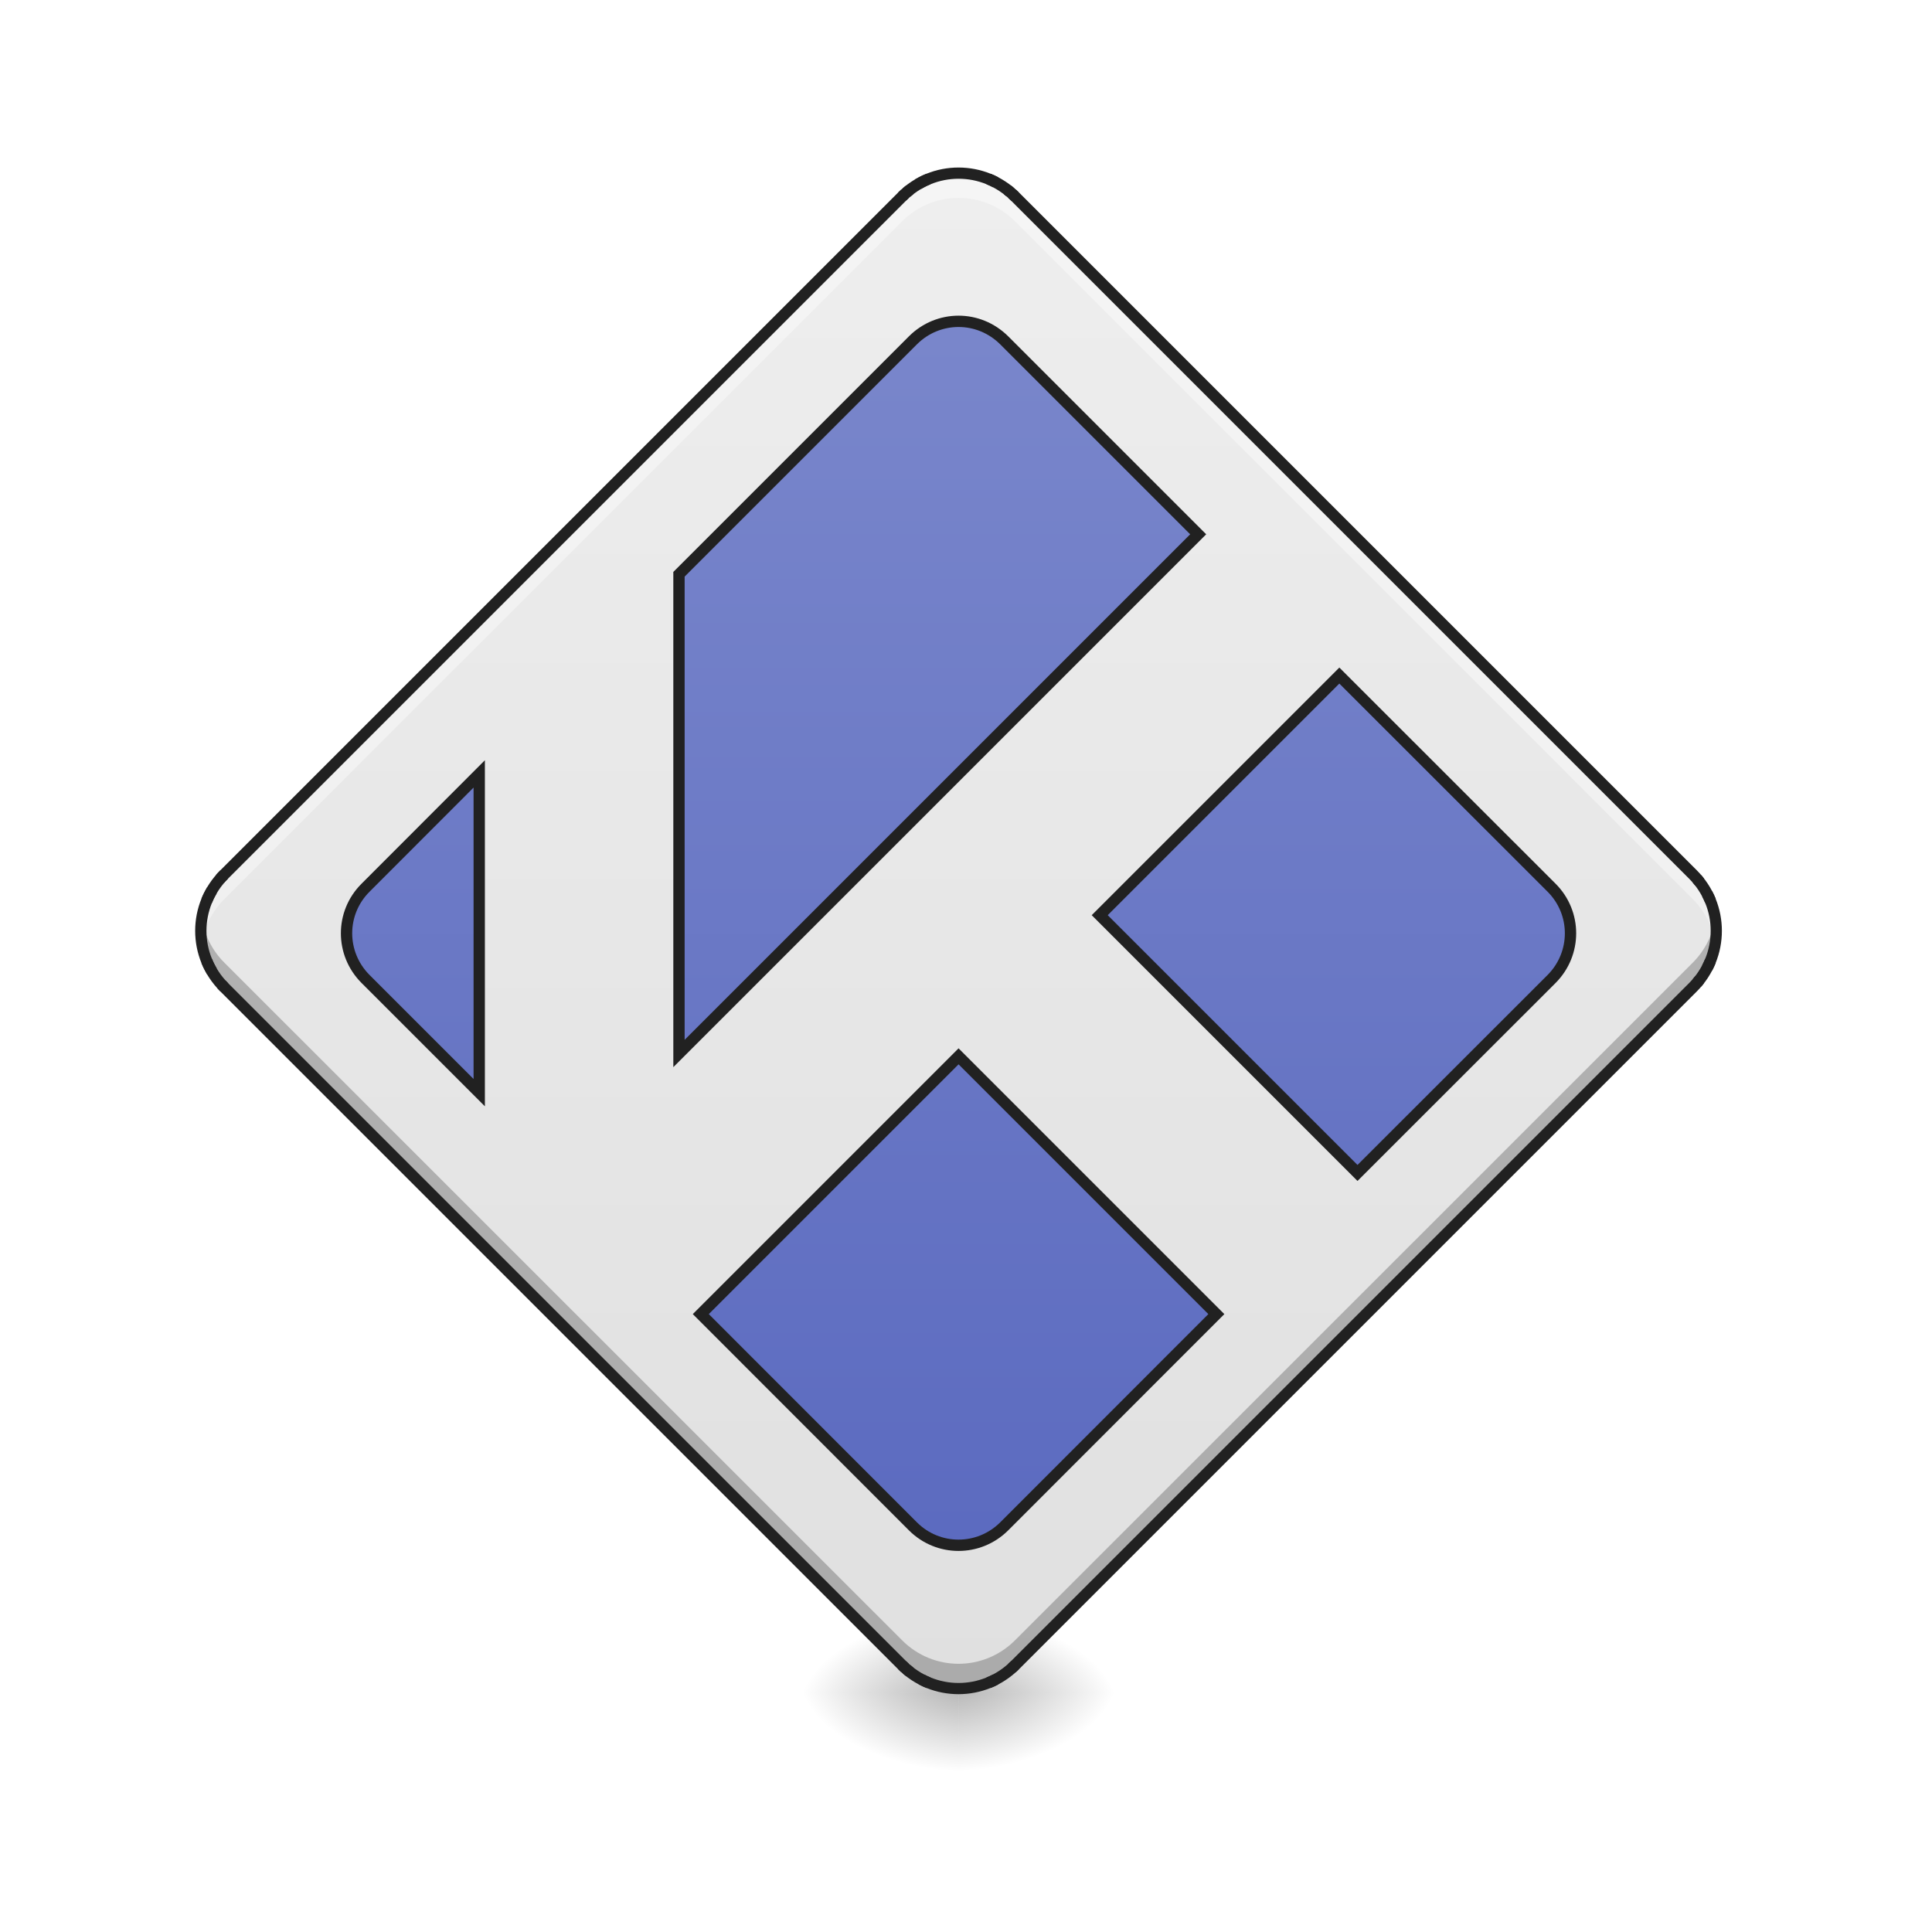
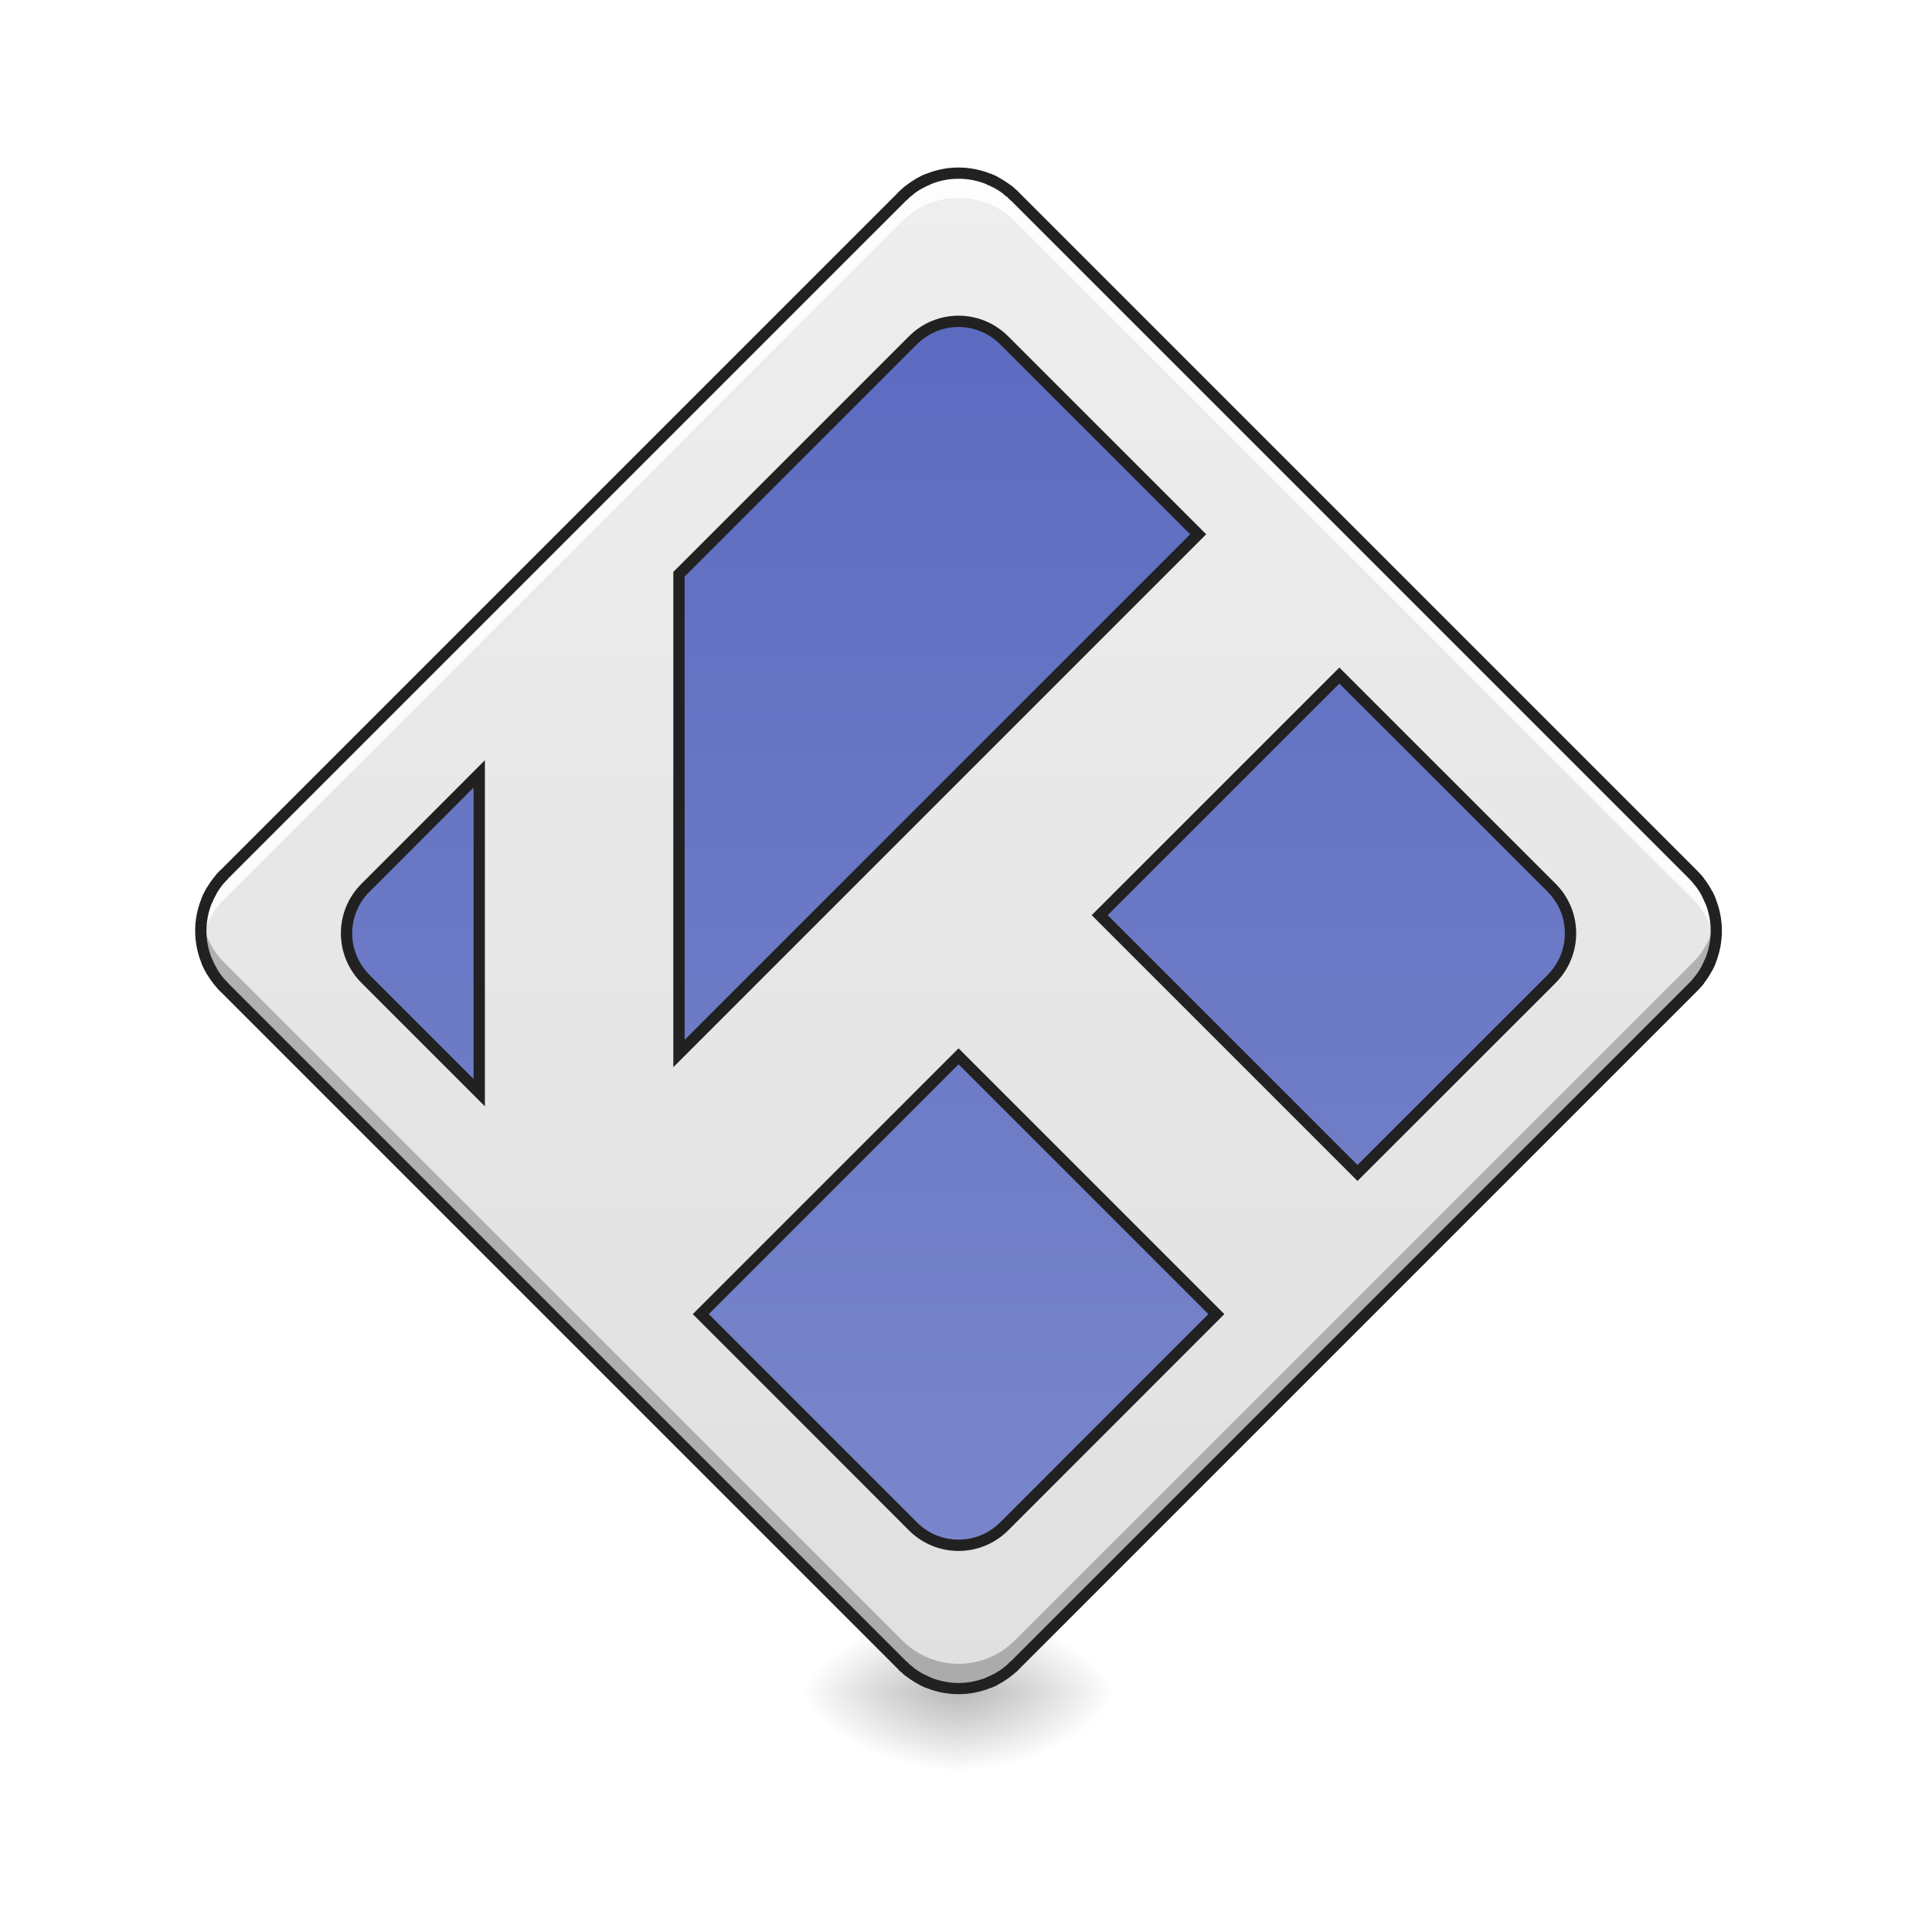
<svg xmlns="http://www.w3.org/2000/svg" width="64pt" height="64pt" viewBox="0 0 64 64" version="1.1">
  <defs>
    <radialGradient id="radial0" gradientUnits="userSpaceOnUse" cx="450.909" cy="189.579" fx="450.909" fy="189.579" r="21.167" gradientTransform="matrix(0.000000348341,-0.156265,-0.281277,-0.000000203077,84.41565,127.1907)">
      <stop offset="0" style="stop-color:rgb(0%,0%,0%);stop-opacity:0.314;" />
      <stop offset="0.222" style="stop-color:rgb(0%,0%,0%);stop-opacity:0.275;" />
      <stop offset="1" style="stop-color:rgb(0%,0%,0%);stop-opacity:0;" />
    </radialGradient>
    <radialGradient id="radial1" gradientUnits="userSpaceOnUse" cx="450.909" cy="189.579" fx="450.909" fy="189.579" r="21.167" gradientTransform="matrix(-0.000000348341,0.156265,0.281277,0.000000203077,-20.90958,-15.05496)">
      <stop offset="0" style="stop-color:rgb(0%,0%,0%);stop-opacity:0.314;" />
      <stop offset="0.222" style="stop-color:rgb(0%,0%,0%);stop-opacity:0.275;" />
      <stop offset="1" style="stop-color:rgb(0%,0%,0%);stop-opacity:0;" />
    </radialGradient>
    <radialGradient id="radial2" gradientUnits="userSpaceOnUse" cx="450.909" cy="189.579" fx="450.909" fy="189.579" r="21.167" gradientTransform="matrix(-0.000000348341,-0.156265,0.281277,-0.000000203077,-20.90958,127.1907)">
      <stop offset="0" style="stop-color:rgb(0%,0%,0%);stop-opacity:0.314;" />
      <stop offset="0.222" style="stop-color:rgb(0%,0%,0%);stop-opacity:0.275;" />
      <stop offset="1" style="stop-color:rgb(0%,0%,0%);stop-opacity:0;" />
    </radialGradient>
    <radialGradient id="radial3" gradientUnits="userSpaceOnUse" cx="450.909" cy="189.579" fx="450.909" fy="189.579" r="21.167" gradientTransform="matrix(0.000000348341,0.156265,-0.281277,0.000000203077,84.41565,-15.05496)">
      <stop offset="0" style="stop-color:rgb(0%,0%,0%);stop-opacity:0.314;" />
      <stop offset="0.222" style="stop-color:rgb(0%,0%,0%);stop-opacity:0.275;" />
      <stop offset="1" style="stop-color:rgb(0%,0%,0%);stop-opacity:0;" />
    </radialGradient>
    <linearGradient id="linear0" gradientUnits="userSpaceOnUse" x1="111.281" y1="164.553" x2="395.656" y2="-119.822" gradientTransform="matrix(0.0883968,-0.0883968,0.0883968,0.0883968,7.370254,51.3588)">
      <stop offset="0" style="stop-color:rgb(87.843%,87.843%,87.843%);stop-opacity:1;" />
      <stop offset="1" style="stop-color:rgb(93.333%,93.333%,93.333%);stop-opacity:1;" />
    </linearGradient>
-     <linearGradient id="linear1" gradientUnits="userSpaceOnUse" x1="141.215" y1="134.618" x2="365.721" y2="-89.888" gradientTransform="matrix(0.707107,-0.707107,0.707107,0.707107,58.95645,195.8312)">
+     <linearGradient id="linear1" gradientUnits="userSpaceOnUse" x1="369.463" y1="-93.63" x2="137.473" y2="138.36" gradientTransform="matrix(0.707107,-0.707107,0.707107,0.707107,58.95645,195.8312)">
      <stop offset="0" style="stop-color:rgb(36.078%,41.961%,75.294%);stop-opacity:1;" />
      <stop offset="1" style="stop-color:rgb(47.451%,52.549%,79.608%);stop-opacity:1;" />
    </linearGradient>
  </defs>
  <g id="surface1">
    <path style=" stroke:none;fill-rule:nonzero;fill:url(#radial0);" d="M 31.754 56.066 L 37.047 56.066 L 37.047 53.422 L 31.754 53.422 Z M 31.754 56.066 " />
    <path style=" stroke:none;fill-rule:nonzero;fill:url(#radial1);" d="M 31.754 56.066 L 26.461 56.066 L 26.461 58.715 L 31.754 58.715 Z M 31.754 56.066 " />
    <path style=" stroke:none;fill-rule:nonzero;fill:url(#radial2);" d="M 31.754 56.066 L 26.461 56.066 L 26.461 53.422 L 31.754 53.422 Z M 31.754 56.066 " />
    <path style=" stroke:none;fill-rule:nonzero;fill:url(#radial3);" d="M 31.754 56.066 L 37.047 56.066 L 37.047 58.715 L 31.754 58.715 Z M 31.754 56.066 " />
    <path style=" stroke:none;fill-rule:nonzero;fill:url(#linear0);" d="M 7.43 28.965 L 29.883 6.512 C 30.914 5.48 32.59 5.48 33.625 6.512 L 56.078 28.965 C 57.109 30 57.109 31.672 56.078 32.707 L 33.625 55.16 C 32.59 56.191 30.914 56.191 29.883 55.16 L 7.43 32.707 C 6.395 31.672 6.395 30 7.43 28.965 Z M 7.43 28.965 " />
-     <path style=" stroke:none;fill-rule:nonzero;fill:rgb(100%,100%,100%);fill-opacity:0.392;" d="M 31.754 5.734 C 31.078 5.734 30.398 5.992 29.883 6.512 L 7.43 28.965 C 6.805 29.59 6.559 30.441 6.684 31.246 C 6.77 30.711 7.016 30.199 7.43 29.785 L 29.883 7.332 C 30.918 6.297 32.586 6.297 33.625 7.332 L 56.078 29.785 C 56.488 30.199 56.738 30.711 56.82 31.246 C 56.949 30.441 56.699 29.59 56.078 28.965 L 33.625 6.512 C 33.105 5.992 32.43 5.734 31.754 5.734 Z M 31.754 5.734 " />
+     <path style=" stroke:none;fill-rule:nonzero;fill:rgb(100%,100%,100%);fill-opacity:0.863;" d="M 31.754 5.734 C 31.078 5.734 30.398 5.992 29.883 6.512 L 7.43 28.965 C 6.805 29.59 6.559 30.441 6.684 31.246 C 6.77 30.711 7.016 30.199 7.43 29.785 L 29.883 7.332 C 30.918 6.297 32.586 6.297 33.625 7.332 L 56.078 29.785 C 56.488 30.199 56.738 30.711 56.82 31.246 C 56.949 30.441 56.699 29.59 56.078 28.965 L 33.625 6.512 C 33.105 5.992 32.43 5.734 31.754 5.734 Z M 31.754 5.734 " />
    <path style=" stroke:none;fill-rule:nonzero;fill:rgb(0%,0%,0%);fill-opacity:0.235;" d="M 31.754 55.938 C 31.078 55.938 30.398 55.676 29.883 55.156 L 7.43 32.707 C 6.805 32.082 6.559 31.23 6.684 30.426 C 6.77 30.957 7.016 31.473 7.43 31.887 L 29.883 54.336 C 30.918 55.375 32.586 55.375 33.625 54.336 L 56.078 31.887 C 56.488 31.473 56.738 30.957 56.82 30.426 C 56.949 31.23 56.699 32.082 56.078 32.707 L 33.625 55.156 C 33.105 55.676 32.43 55.938 31.754 55.938 Z M 31.754 55.938 " />
    <path style=" stroke:none;fill-rule:nonzero;fill:rgb(12.941%,12.941%,12.941%);fill-opacity:1;" d="M 7.297 28.832 C 6.188 29.941 6.188 31.73 7.297 32.84 L 29.75 55.293 C 30.855 56.398 32.648 56.398 33.758 55.293 L 56.211 32.84 C 57.316 31.73 57.316 29.941 56.211 28.832 L 33.758 6.379 C 32.648 5.273 30.855 5.273 29.75 6.379 Z M 7.562 29.098 L 30.016 6.645 C 30.98 5.68 32.527 5.68 33.492 6.645 L 55.945 29.098 C 56.91 30.062 56.91 31.609 55.945 32.574 L 33.492 55.027 C 32.527 55.992 30.98 55.992 30.016 55.027 L 7.562 32.574 C 6.598 31.609 6.598 30.062 7.562 29.098 Z M 7.562 29.098 " />
    <path style="fill-rule:nonzero;fill:url(#linear1);stroke-width:3;stroke-linecap:round;stroke-linejoin:miter;stroke:rgb(12.941%,12.941%,12.941%);stroke-opacity:1;stroke-miterlimit:4;" d="M 246.039 -167.567 C 245.102 -167.192 244.164 -166.723 243.258 -166.192 C 244.164 -166.723 245.102 -167.192 246.039 -167.567 Z M 261.944 -167.567 C 262.6 -167.317 263.225 -167.036 263.85 -166.692 C 263.225 -167.036 262.6 -167.317 261.944 -167.567 Z M 241.071 -164.692 C 240.79 -164.474 240.508 -164.255 240.227 -164.005 C 240.508 -164.255 240.79 -164.474 241.071 -164.692 Z M 266.943 -164.692 C 267.224 -164.474 267.506 -164.255 267.756 -164.005 C 267.506 -164.255 267.224 -164.474 266.943 -164.692 Z M 239.821 -163.661 C 239.571 -163.411 239.29 -163.161 239.04 -162.911 C 239.29 -163.161 239.571 -163.411 239.821 -163.661 Z M 268.162 -163.661 C 268.443 -163.411 268.693 -163.161 268.974 -162.911 C 268.693 -163.161 268.443 -163.411 268.162 -163.661 Z M 254.007 -129.852 C 249.632 -129.852 245.258 -128.165 241.914 -124.821 L 179.92 -62.827 L 179.92 64.161 L 246.508 -2.427 C 246.508 -2.427 246.508 -2.427 246.539 -2.458 L 317.501 -73.42 L 266.1 -124.821 C 262.725 -128.165 258.382 -129.852 254.007 -129.852 Z M 354.904 -35.986 L 291.41 27.508 L 359.716 95.814 L 411.148 44.413 C 417.835 37.695 417.835 26.914 411.148 20.228 Z M 126.988 -9.926 L 96.866 20.228 C 90.148 26.914 90.148 37.695 96.866 44.413 L 126.988 74.535 Z M 59.432 16.697 C 59.026 17.072 58.682 17.478 58.307 17.884 C 58.682 17.478 59.026 17.072 59.432 16.697 Z M 449.676 17.884 C 449.926 18.165 450.145 18.446 450.363 18.728 C 450.145 18.446 449.926 18.165 449.676 17.884 Z M 56.151 20.915 C 55.62 21.821 55.151 22.759 54.776 23.696 C 55.151 22.759 55.62 21.821 56.151 20.915 Z M 452.363 21.821 C 452.676 22.446 452.988 23.071 453.238 23.696 C 452.988 23.071 452.676 22.446 452.363 21.821 Z M 54.776 39.632 C 55.151 40.569 55.62 41.507 56.151 42.413 C 55.62 41.507 55.151 40.569 54.776 39.632 Z M 453.238 39.632 C 452.988 40.257 452.676 40.882 452.363 41.507 C 452.676 40.882 452.988 40.257 453.238 39.632 Z M 450.363 44.6 C 450.145 44.881 449.926 45.163 449.676 45.444 C 449.926 45.163 450.145 44.881 450.363 44.6 Z M 58.682 45.85 C 58.932 46.1 59.182 46.381 59.432 46.631 C 59.182 46.381 58.932 46.1 58.682 45.85 Z M 254.007 64.911 L 185.701 133.217 L 241.914 189.461 C 248.601 196.148 259.381 196.148 266.1 189.461 L 322.313 133.217 Z M 239.04 226.239 C 239.29 226.489 239.571 226.739 239.821 226.989 C 239.571 226.739 239.29 226.489 239.04 226.239 Z M 268.974 226.239 C 268.693 226.489 268.443 226.739 268.162 226.989 C 268.443 226.739 268.693 226.489 268.974 226.239 Z M 240.227 227.333 C 240.508 227.583 240.79 227.801 241.071 228.02 C 240.79 227.801 240.508 227.583 240.227 227.333 Z M 244.164 230.02 C 244.789 230.364 245.414 230.645 246.039 230.895 C 245.414 230.645 244.789 230.364 244.164 230.02 Z M 263.85 230.02 C 263.225 230.364 262.6 230.645 261.944 230.895 C 262.6 230.645 263.225 230.364 263.85 230.02 Z M 263.85 230.02 " transform="matrix(0.125012,0,0,0.125012,0,26.87757)" />
  </g>
</svg>
